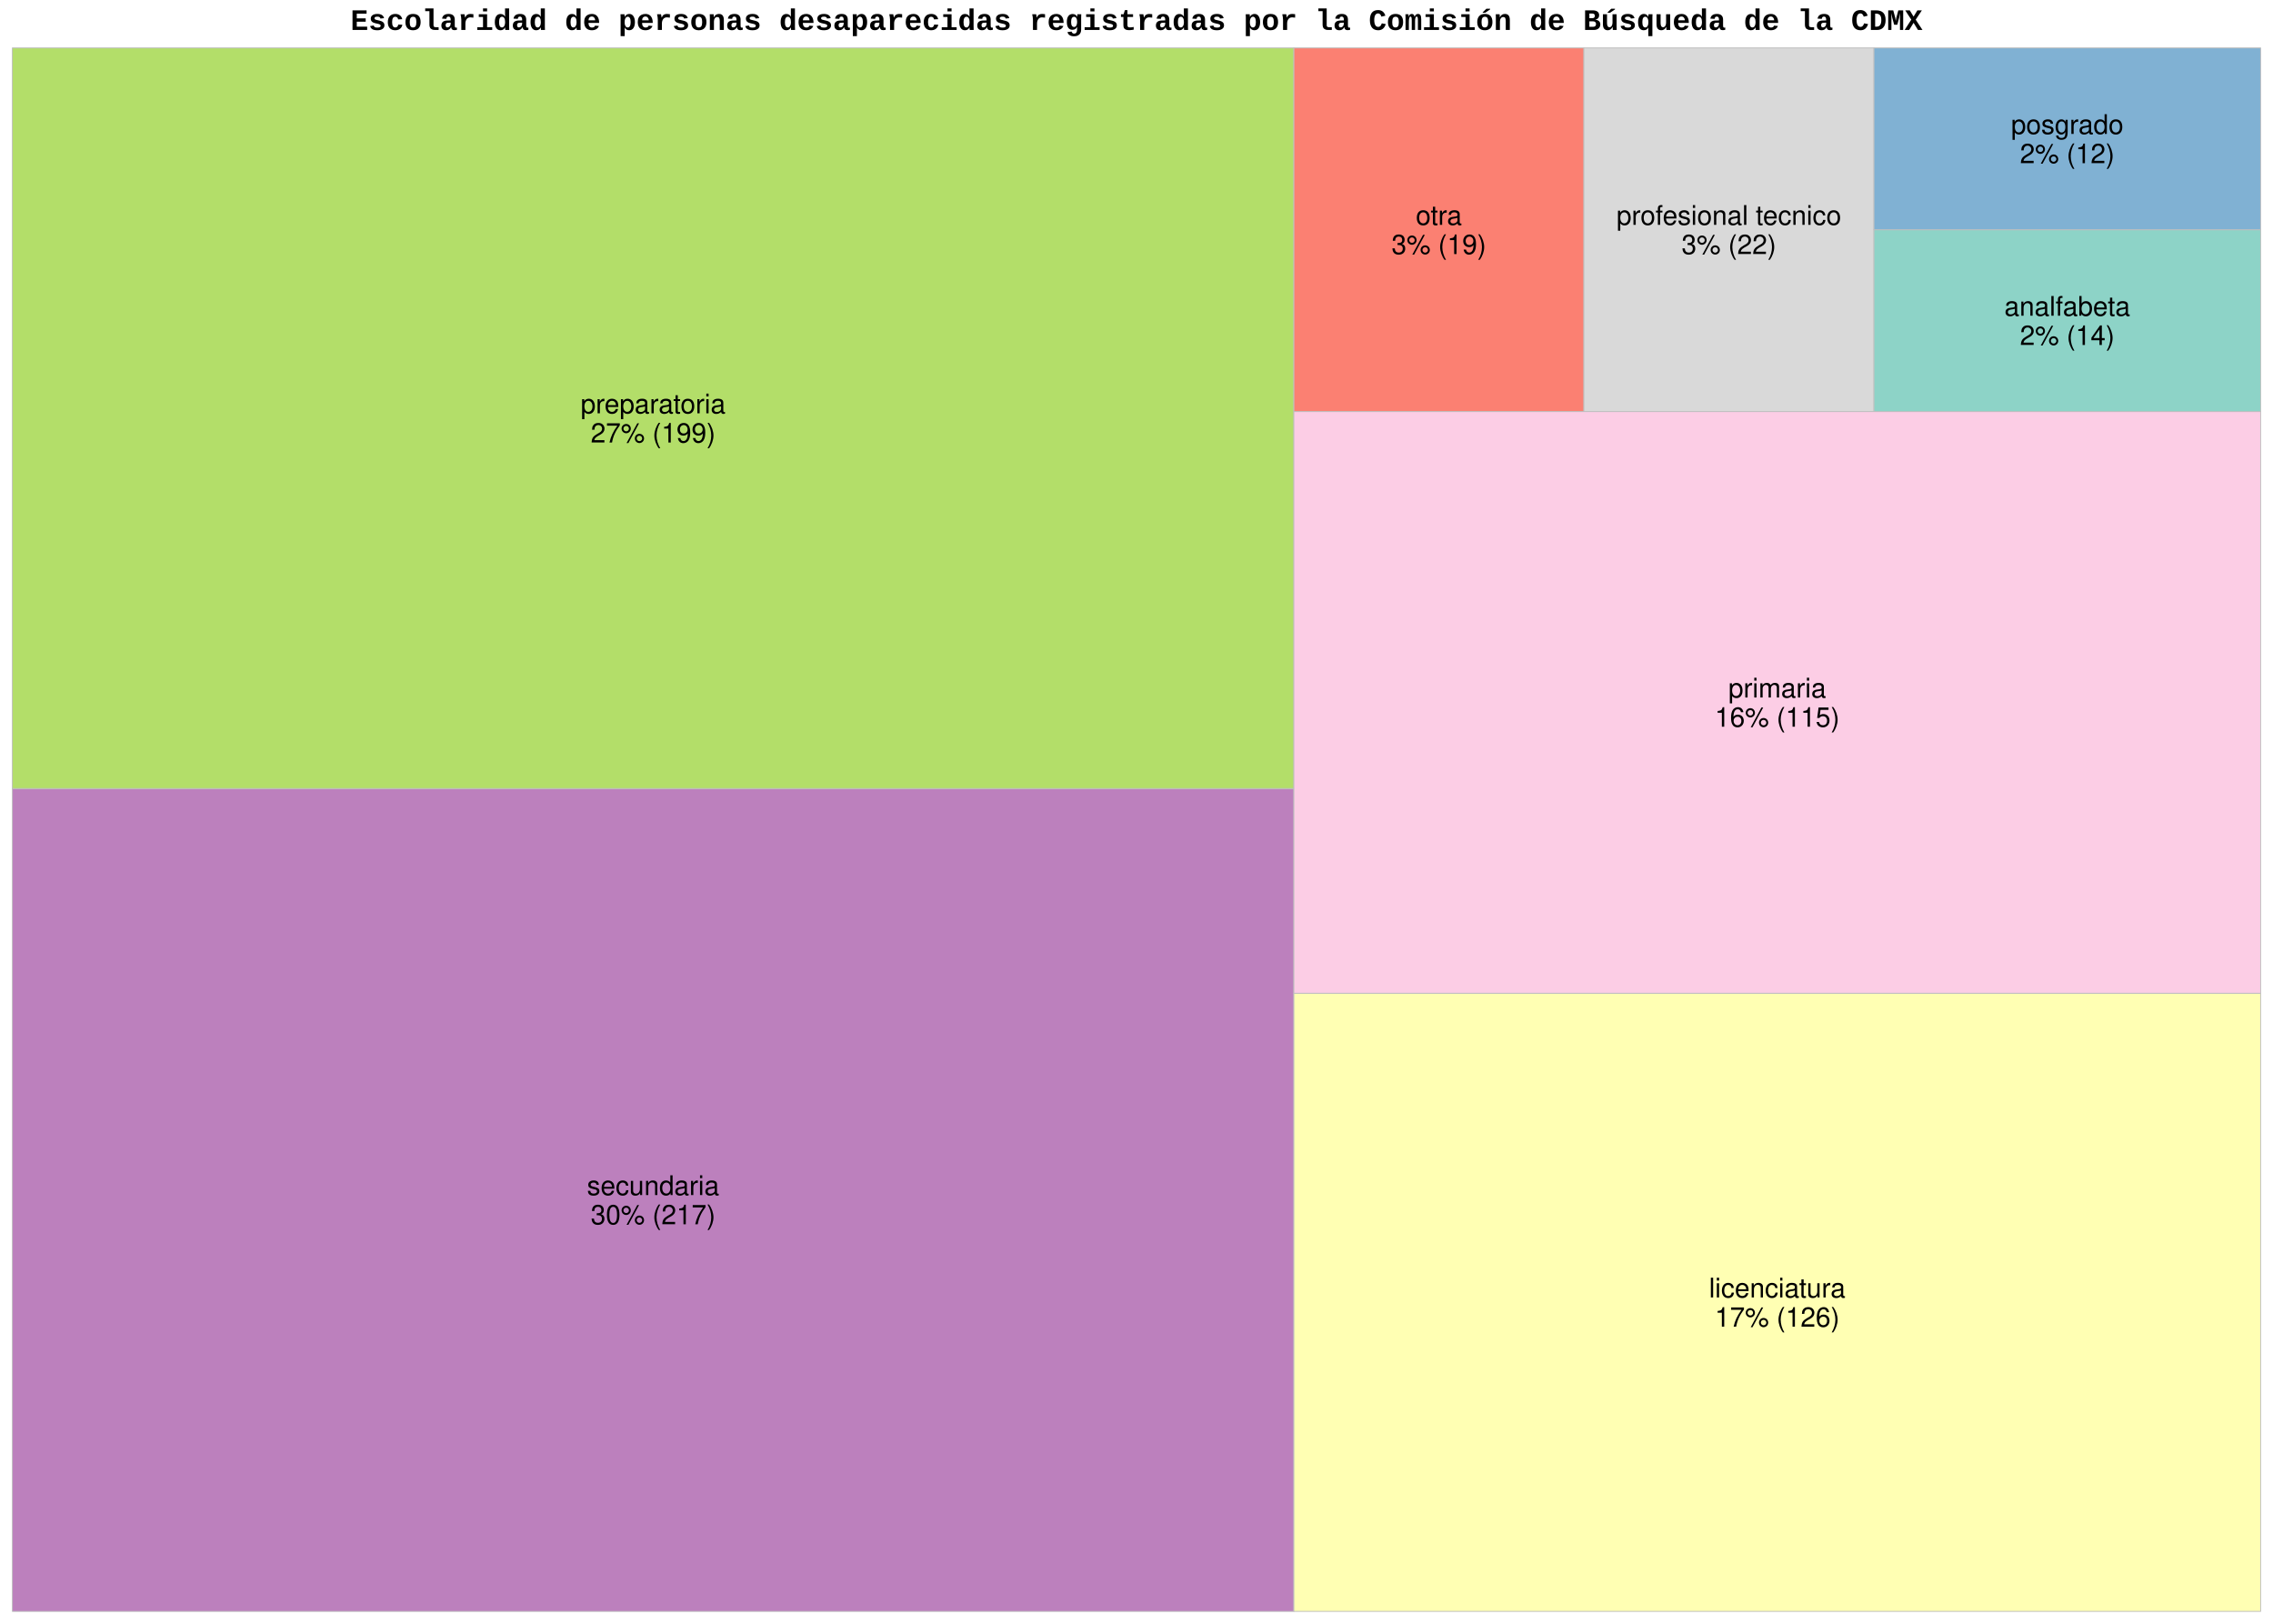
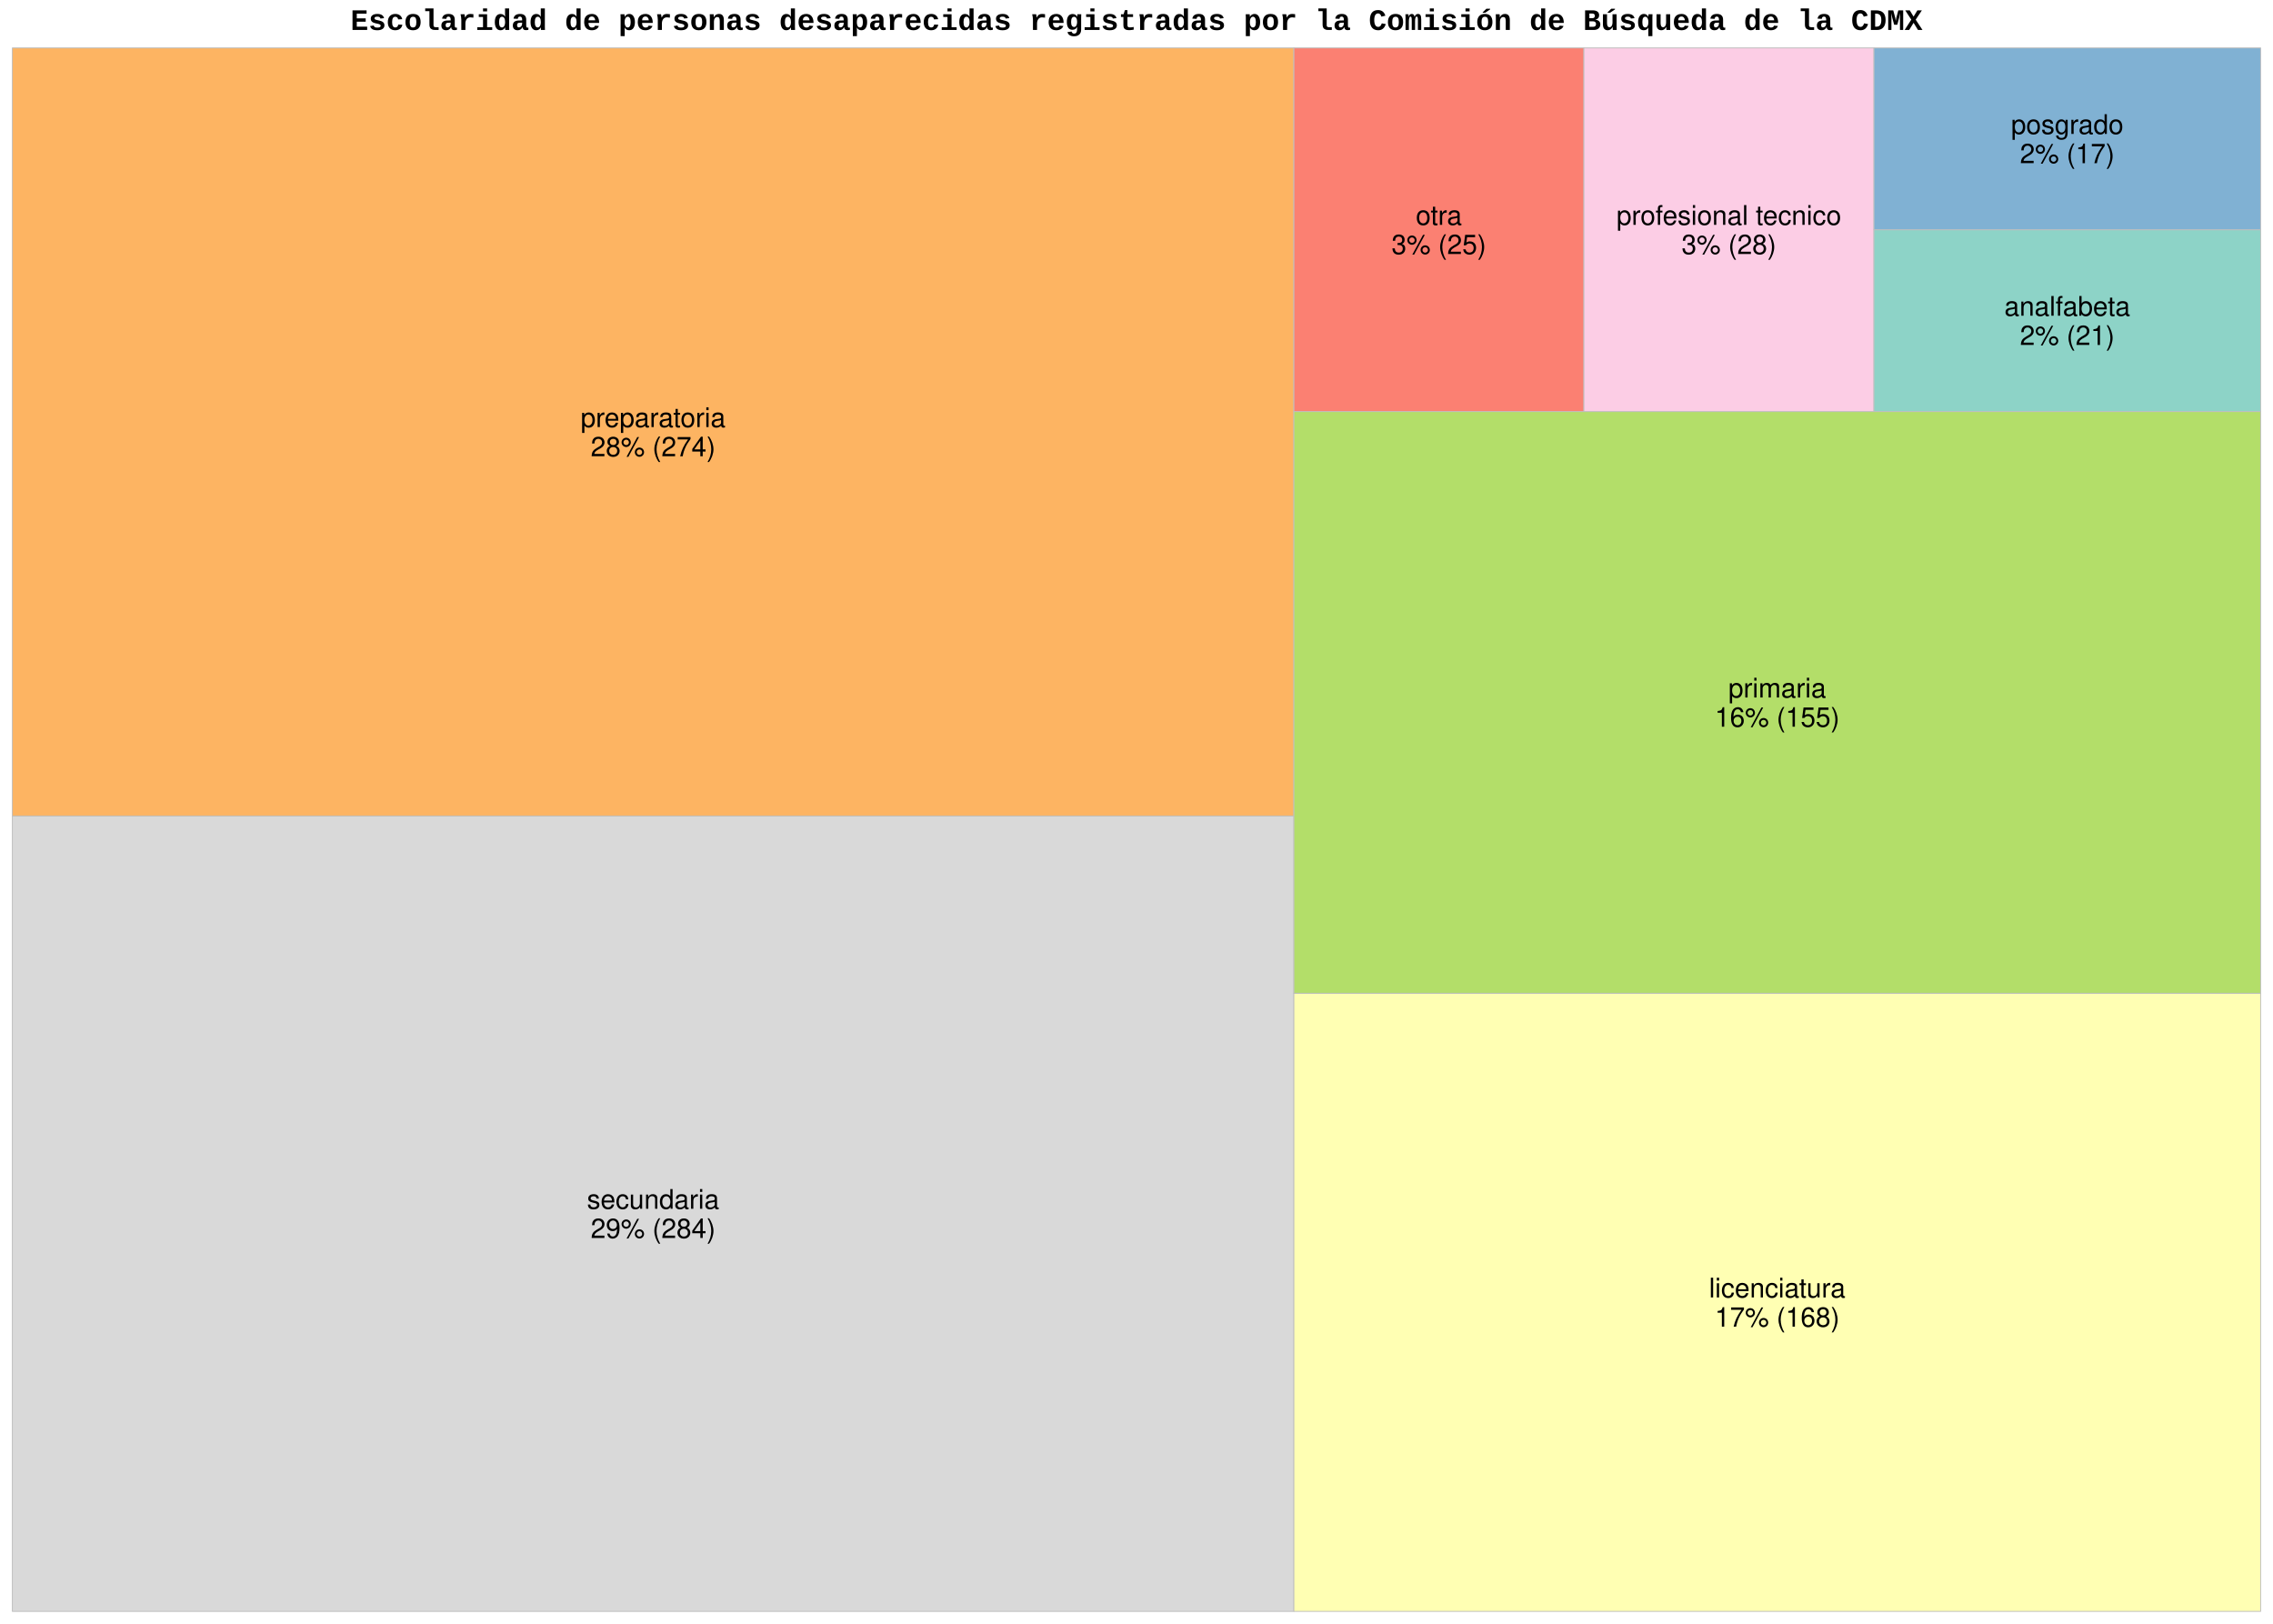
<svg xmlns="http://www.w3.org/2000/svg" class="svglite" width="1008.00pt" height="720.00pt" viewBox="0 0 1008.00 720.00">
  <defs>
    <style type="text/css">
    .svglite line, .svglite polyline, .svglite polygon, .svglite path, .svglite rect, .svglite circle {
      fill: none;
      stroke: #000000;
      stroke-linecap: round;
      stroke-linejoin: round;
      stroke-miterlimit: 10.00;
    }
  </style>
  </defs>
  <rect width="100%" height="100%" style="stroke: none; fill: none;" />
  <defs>
    <clipPath id="cpMC4wMHwxMDA4LjAwfDAuMDB8NzIwLjAw">
      <rect x="0.00" y="0.00" width="1008.00" height="720.00" />
    </clipPath>
  </defs>
  <g clip-path="url(#cpMC4wMHwxMDA4LjAwfDAuMDB8NzIwLjAw)">
</g>
  <defs>
    <clipPath id="cpNS40OHwxMDAyLjUyfDIxLjI1fDcxNC41Mg==">
      <rect x="5.48" y="21.25" width="997.04" height="693.27" />
    </clipPath>
  </defs>
  <g clip-path="url(#cpNS40OHwxMDAyLjUyfDIxLjI1fDcxNC41Mg==)">
-     <polygon points="5.48,714.52 573.79,714.52 573.79,714.52 573.79,714.52 573.79,714.52 573.79,714.52 573.79,714.52 573.79,714.52 573.79,714.52 573.79,714.52 573.79,714.52 573.79,714.52 573.79,714.52 573.79,714.52 573.79,349.64 573.79,349.64 573.79,349.64 573.79,349.64 573.79,349.64 573.79,349.64 573.79,349.64 573.79,349.64 573.79,349.64 573.79,349.64 573.79,349.64 573.79,349.64 5.48,349.64 5.48,349.64 5.48,349.64 5.48,349.64 5.48,349.64 5.48,349.64 5.48,349.64 5.48,349.64 5.48,349.64 5.48,349.64 5.48,349.64 5.48,349.64 5.48,349.64 5.48,714.52 5.48,714.52 5.48,714.52 5.48,714.52 5.48,714.52 5.48,714.52 5.48,714.52 5.48,714.52 5.48,714.52 5.48,714.52 5.48,714.52 5.48,714.52 " style="stroke-width: 0.38; stroke: #BEBEBE; fill: #BC80BD;" />
-     <polygon points="5.48,349.64 573.79,349.64 573.79,349.64 573.79,349.64 573.79,349.64 573.79,349.64 573.79,349.64 573.79,349.64 573.79,349.64 573.79,349.64 573.79,349.64 573.79,349.64 573.79,349.64 573.79,349.64 573.79,21.25 573.79,21.25 573.79,21.25 573.79,21.25 573.79,21.25 573.79,21.25 573.79,21.25 573.79,21.25 573.79,21.25 573.79,21.25 573.79,21.25 573.79,21.25 5.48,21.25 5.48,21.25 5.48,21.25 5.48,21.25 5.48,21.25 5.48,21.25 5.48,21.25 5.48,21.25 5.48,21.25 5.48,21.25 5.48,21.25 5.48,21.25 5.48,21.25 5.48,349.64 5.48,349.64 5.48,349.64 5.48,349.64 5.48,349.64 5.48,349.64 5.48,349.64 5.48,349.64 5.48,349.64 5.48,349.64 5.48,349.64 5.48,349.64 " style="stroke-width: 0.38; stroke: #BEBEBE; fill: #B3DE69;" />
+     <polygon points="5.48,714.52 573.79,714.52 573.79,714.52 573.79,714.52 573.79,714.52 573.79,714.52 573.79,714.52 573.79,714.52 573.79,714.52 573.79,714.52 573.79,714.52 573.79,714.52 573.79,714.52 573.79,714.52 573.79,361.81 573.79,361.81 573.79,361.81 573.79,361.81 573.79,361.81 573.79,361.81 573.79,361.81 573.79,361.81 573.79,361.81 573.79,361.81 573.79,361.81 573.79,361.81 5.48,361.81 5.48,361.81 5.48,361.81 5.48,361.81 5.48,361.81 5.48,361.81 5.48,361.81 5.48,361.81 5.48,361.81 5.48,361.81 5.48,361.81 5.48,361.81 5.48,361.81 5.48,714.52 5.48,714.52 5.48,714.52 5.48,714.52 5.48,714.52 5.48,714.52 5.48,714.52 5.48,714.52 5.48,714.52 5.48,714.52 5.48,714.52 5.48,714.52 " style="stroke-width: 0.38; stroke: #BEBEBE; fill: #D9D9D9;" />
+     <polygon points="5.48,361.81 573.79,361.81 573.79,361.81 573.79,361.81 573.79,361.81 573.79,361.81 573.79,361.81 573.79,361.81 573.79,361.81 573.79,361.81 573.79,361.81 573.79,361.81 573.79,361.81 573.79,361.81 573.79,21.25 573.79,21.25 573.79,21.25 573.79,21.25 573.79,21.25 573.79,21.25 573.79,21.25 573.79,21.25 573.79,21.25 573.79,21.25 573.79,21.25 573.79,21.25 5.48,21.25 5.48,21.25 5.48,21.25 5.48,21.25 5.48,21.25 5.48,21.25 5.48,21.25 5.48,21.25 5.48,21.25 5.48,21.25 5.48,21.25 5.48,21.25 5.48,21.25 5.48,361.81 5.48,361.81 5.48,361.81 5.48,361.81 5.48,361.81 5.48,361.81 5.48,361.81 5.48,361.81 5.48,361.81 5.48,361.81 5.48,361.81 5.48,361.81 " style="stroke-width: 0.38; stroke: #BEBEBE; fill: #FDB462;" />
    <polygon points="573.79,714.52 1002.52,714.52 1002.52,714.52 1002.52,714.52 1002.52,714.52 1002.52,714.52 1002.52,714.52 1002.52,714.52 1002.52,714.52 1002.52,714.52 1002.52,714.52 1002.52,714.52 1002.52,714.52 1002.52,714.52 1002.52,440.44 1002.52,440.44 1002.52,440.44 1002.52,440.44 1002.52,440.44 1002.52,440.44 1002.52,440.44 1002.52,440.44 1002.52,440.44 1002.52,440.44 1002.52,440.44 1002.52,440.44 573.79,440.44 573.79,440.44 573.79,440.44 573.79,440.44 573.79,440.44 573.79,440.44 573.79,440.44 573.79,440.44 573.79,440.44 573.79,440.44 573.79,440.44 573.79,440.44 573.79,440.44 573.79,714.52 573.79,714.52 573.79,714.52 573.79,714.52 573.79,714.52 573.79,714.52 573.79,714.52 573.79,714.52 573.79,714.52 573.79,714.52 573.79,714.52 573.79,714.52 " style="stroke-width: 0.38; stroke: #BEBEBE; fill: #FFFFB3;" />
-     <polygon points="573.79,440.44 1002.52,440.44 1002.52,440.44 1002.52,440.44 1002.52,440.44 1002.52,440.44 1002.52,440.44 1002.52,440.44 1002.52,440.44 1002.52,440.44 1002.52,440.44 1002.52,440.44 1002.52,440.44 1002.52,440.44 1002.52,182.48 1002.52,182.48 1002.52,182.48 1002.52,182.48 1002.52,182.48 1002.52,182.48 1002.52,182.48 1002.52,182.48 1002.52,182.48 1002.52,182.48 1002.52,182.48 1002.52,182.48 573.79,182.48 573.79,182.48 573.79,182.48 573.79,182.48 573.79,182.48 573.79,182.48 573.79,182.48 573.79,182.48 573.79,182.48 573.79,182.48 573.79,182.48 573.79,182.48 573.79,182.48 573.79,440.44 573.79,440.44 573.79,440.44 573.79,440.44 573.79,440.44 573.79,440.44 573.79,440.44 573.79,440.44 573.79,440.44 573.79,440.44 573.79,440.44 573.79,440.44 " style="stroke-width: 0.38; stroke: #BEBEBE; fill: #FCCDE5;" />
+     <polygon points="573.79,440.44 1002.52,440.44 1002.52,440.44 1002.52,440.44 1002.52,440.44 1002.52,440.44 1002.52,440.44 1002.52,440.44 1002.52,440.44 1002.52,440.44 1002.52,440.44 1002.52,440.44 1002.52,440.44 1002.52,440.44 1002.52,182.48 1002.52,182.48 1002.52,182.48 1002.52,182.48 1002.52,182.48 1002.52,182.48 1002.52,182.48 1002.52,182.48 1002.52,182.48 1002.52,182.48 1002.52,182.48 1002.52,182.48 573.79,182.48 573.79,182.48 573.79,182.48 573.79,182.48 573.79,182.48 573.79,182.48 573.79,182.48 573.79,182.48 573.79,182.48 573.79,182.48 573.79,182.48 573.79,182.48 573.79,182.48 573.79,440.44 573.79,440.44 573.79,440.44 573.79,440.44 573.79,440.44 573.79,440.44 573.79,440.44 573.79,440.44 573.79,440.44 573.79,440.44 573.79,440.44 573.79,440.44 " style="stroke-width: 0.38; stroke: #BEBEBE; fill: #B3DE69;" />
    <polygon points="573.79,182.48 702.41,182.48 702.41,182.48 702.41,182.48 702.41,182.48 702.41,182.48 702.41,182.48 702.41,182.48 702.41,182.48 702.41,182.48 702.41,182.48 702.41,182.48 702.41,182.48 702.41,182.48 702.41,21.25 702.41,21.25 702.41,21.25 702.41,21.25 702.41,21.25 702.41,21.25 702.41,21.25 702.41,21.25 702.41,21.25 702.41,21.25 702.41,21.25 702.41,21.25 573.79,21.25 573.79,21.25 573.79,21.25 573.79,21.25 573.79,21.25 573.79,21.25 573.79,21.25 573.79,21.25 573.79,21.25 573.79,21.25 573.79,21.25 573.79,21.25 573.79,21.25 573.79,182.48 573.79,182.48 573.79,182.48 573.79,182.48 573.79,182.48 573.79,182.48 573.79,182.48 573.79,182.48 573.79,182.48 573.79,182.48 573.79,182.48 573.79,182.48 " style="stroke-width: 0.38; stroke: #BEBEBE; fill: #FB8072;" />
-     <polygon points="702.41,182.48 831.03,182.48 831.03,182.48 831.03,182.48 831.03,182.48 831.03,182.48 831.03,182.48 831.03,182.48 831.03,182.48 831.03,182.48 831.03,182.48 831.03,182.48 831.03,182.48 831.03,182.48 831.03,21.25 831.03,21.25 831.03,21.25 831.03,21.25 831.03,21.25 831.03,21.25 831.03,21.25 831.03,21.25 831.03,21.25 831.03,21.25 831.03,21.25 831.03,21.25 702.41,21.25 702.41,21.25 702.41,21.25 702.41,21.25 702.41,21.25 702.41,21.25 702.41,21.25 702.41,21.25 702.41,21.25 702.41,21.25 702.41,21.25 702.41,21.25 702.41,21.25 702.41,182.48 702.41,182.48 702.41,182.48 702.41,182.48 702.41,182.48 702.41,182.48 702.41,182.48 702.41,182.48 702.41,182.48 702.41,182.48 702.41,182.48 702.41,182.48 " style="stroke-width: 0.38; stroke: #BEBEBE; fill: #D9D9D9;" />
+     <polygon points="702.41,182.48 831.03,182.48 831.03,182.48 831.03,182.48 831.03,182.48 831.03,182.48 831.03,182.48 831.03,182.48 831.03,182.48 831.03,182.48 831.03,182.48 831.03,182.48 831.03,182.48 831.03,182.48 831.03,21.25 831.03,21.25 831.03,21.25 831.03,21.25 831.03,21.25 831.03,21.25 831.03,21.25 831.03,21.25 831.03,21.25 831.03,21.25 831.03,21.25 831.03,21.25 702.41,21.25 702.41,21.25 702.41,21.25 702.41,21.25 702.41,21.25 702.41,21.25 702.41,21.25 702.41,21.25 702.41,21.25 702.41,21.25 702.41,21.25 702.41,21.25 702.41,21.25 702.41,182.48 702.41,182.48 702.41,182.48 702.41,182.48 702.41,182.48 702.41,182.48 702.41,182.48 702.41,182.48 702.41,182.48 702.41,182.48 702.41,182.48 702.41,182.48 " style="stroke-width: 0.38; stroke: #BEBEBE; fill: #FCCDE5;" />
    <polygon points="831.03,182.48 1002.52,182.48 1002.52,182.48 1002.52,182.48 1002.52,182.48 1002.52,182.48 1002.52,182.48 1002.52,182.48 1002.52,182.48 1002.52,182.48 1002.52,182.48 1002.52,182.48 1002.52,182.48 1002.52,182.48 1002.52,101.87 1002.52,101.87 1002.52,101.87 1002.52,101.87 1002.52,101.87 1002.52,101.87 1002.52,101.87 1002.52,101.87 1002.52,101.87 1002.52,101.87 1002.52,101.87 1002.52,101.87 831.03,101.87 831.03,101.87 831.03,101.87 831.03,101.87 831.03,101.87 831.03,101.87 831.03,101.87 831.03,101.87 831.03,101.87 831.03,101.87 831.03,101.87 831.03,101.87 831.03,101.87 831.03,182.48 831.03,182.48 831.03,182.48 831.03,182.48 831.03,182.48 831.03,182.48 831.03,182.48 831.03,182.48 831.03,182.48 831.03,182.48 831.03,182.48 831.03,182.48 " style="stroke-width: 0.38; stroke: #BEBEBE; fill: #8DD3C7;" />
    <polygon points="831.03,101.87 1002.52,101.87 1002.52,101.87 1002.52,101.87 1002.52,101.87 1002.52,101.87 1002.52,101.87 1002.52,101.87 1002.52,101.87 1002.52,101.87 1002.52,101.87 1002.52,101.87 1002.52,101.87 1002.52,101.87 1002.52,21.25 1002.52,21.25 1002.52,21.25 1002.52,21.25 1002.52,21.25 1002.52,21.25 1002.52,21.25 1002.52,21.25 1002.52,21.25 1002.52,21.25 1002.52,21.25 1002.52,21.25 831.03,21.25 831.03,21.25 831.03,21.25 831.03,21.25 831.03,21.25 831.03,21.25 831.03,21.25 831.03,21.25 831.03,21.25 831.03,21.25 831.03,21.25 831.03,21.25 831.03,21.25 831.03,101.87 831.03,101.87 831.03,101.87 831.03,101.87 831.03,101.87 831.03,101.87 831.03,101.87 831.03,101.87 831.03,101.87 831.03,101.87 831.03,101.87 831.03,101.87 " style="stroke-width: 0.38; stroke: #BEBEBE; fill: #80B1D3;" />
-     <text x="289.64" y="529.91" text-anchor="middle" style="font-size: 12.00px; font-family: Helvetica;" textLength="58.70px" lengthAdjust="spacingAndGlyphs">secundaria</text>
-     <text x="289.64" y="542.87" text-anchor="middle" style="font-size: 12.00px; font-family: Helvetica;" textLength="55.37px" lengthAdjust="spacingAndGlyphs">30% (217)</text>
-     <text x="289.64" y="183.27" text-anchor="middle" style="font-size: 12.00px; font-family: Helvetica;" textLength="64.71px" lengthAdjust="spacingAndGlyphs">preparatoria</text>
-     <text x="289.64" y="196.23" text-anchor="middle" style="font-size: 12.00px; font-family: Helvetica;" textLength="55.37px" lengthAdjust="spacingAndGlyphs">27% (199)</text>
+     <text x="289.64" y="535.99" text-anchor="middle" style="font-size: 12.00px; font-family: Helvetica;" textLength="58.70px" lengthAdjust="spacingAndGlyphs">secundaria</text>
+     <text x="289.64" y="548.95" text-anchor="middle" style="font-size: 12.00px; font-family: Helvetica;" textLength="55.37px" lengthAdjust="spacingAndGlyphs">29% (284)</text>
+     <text x="289.64" y="189.36" text-anchor="middle" style="font-size: 12.00px; font-family: Helvetica;" textLength="64.71px" lengthAdjust="spacingAndGlyphs">preparatoria</text>
+     <text x="289.64" y="202.32" text-anchor="middle" style="font-size: 12.00px; font-family: Helvetica;" textLength="55.37px" lengthAdjust="spacingAndGlyphs">28% (274)</text>
    <text x="788.16" y="575.31" text-anchor="middle" style="font-size: 12.00px; font-family: Helvetica;" textLength="60.69px" lengthAdjust="spacingAndGlyphs">licenciatura</text>
-     <text x="788.16" y="588.27" text-anchor="middle" style="font-size: 12.00px; font-family: Helvetica;" textLength="55.37px" lengthAdjust="spacingAndGlyphs">17% (126)</text>
+     <text x="788.16" y="588.27" text-anchor="middle" style="font-size: 12.00px; font-family: Helvetica;" textLength="55.37px" lengthAdjust="spacingAndGlyphs">17% (168)</text>
    <text x="788.16" y="309.28" text-anchor="middle" style="font-size: 12.00px; font-family: Helvetica;" textLength="43.34px" lengthAdjust="spacingAndGlyphs">primaria</text>
-     <text x="788.16" y="322.24" text-anchor="middle" style="font-size: 12.00px; font-family: Helvetica;" textLength="55.37px" lengthAdjust="spacingAndGlyphs">16% (115)</text>
+     <text x="788.16" y="322.24" text-anchor="middle" style="font-size: 12.00px; font-family: Helvetica;" textLength="55.37px" lengthAdjust="spacingAndGlyphs">16% (155)</text>
    <text x="638.10" y="99.69" text-anchor="middle" style="font-size: 12.00px; font-family: Helvetica;" textLength="20.68px" lengthAdjust="spacingAndGlyphs">otra</text>
-     <text x="638.10" y="112.65" text-anchor="middle" style="font-size: 12.00px; font-family: Helvetica;" textLength="42.02px" lengthAdjust="spacingAndGlyphs">3% (19)</text>
+     <text x="638.10" y="112.65" text-anchor="middle" style="font-size: 12.00px; font-family: Helvetica;" textLength="42.02px" lengthAdjust="spacingAndGlyphs">3% (25)</text>
    <text x="766.72" y="99.69" text-anchor="middle" style="font-size: 12.00px; font-family: Helvetica;" textLength="100.05px" lengthAdjust="spacingAndGlyphs">profesional tecnico</text>
-     <text x="766.72" y="112.65" text-anchor="middle" style="font-size: 12.00px; font-family: Helvetica;" textLength="42.02px" lengthAdjust="spacingAndGlyphs">3% (22)</text>
+     <text x="766.72" y="112.65" text-anchor="middle" style="font-size: 12.00px; font-family: Helvetica;" textLength="42.02px" lengthAdjust="spacingAndGlyphs">3% (28)</text>
    <text x="916.78" y="140.00" text-anchor="middle" style="font-size: 12.00px; font-family: Helvetica;" textLength="56.05px" lengthAdjust="spacingAndGlyphs">analfabeta</text>
-     <text x="916.78" y="152.96" text-anchor="middle" style="font-size: 12.00px; font-family: Helvetica;" textLength="42.02px" lengthAdjust="spacingAndGlyphs">2% (14)</text>
+     <text x="916.78" y="152.96" text-anchor="middle" style="font-size: 12.00px; font-family: Helvetica;" textLength="42.02px" lengthAdjust="spacingAndGlyphs">2% (21)</text>
    <text x="916.78" y="59.39" text-anchor="middle" style="font-size: 12.00px; font-family: Helvetica;" textLength="50.04px" lengthAdjust="spacingAndGlyphs">posgrado</text>
-     <text x="916.78" y="72.35" text-anchor="middle" style="font-size: 12.00px; font-family: Helvetica;" textLength="42.02px" lengthAdjust="spacingAndGlyphs">2% (12)</text>
+     <text x="916.78" y="72.35" text-anchor="middle" style="font-size: 12.00px; font-family: Helvetica;" textLength="42.02px" lengthAdjust="spacingAndGlyphs">2% (17)</text>
  </g>
  <g clip-path="url(#cpMC4wMHwxMDA4LjAwfDAuMDB8NzIwLjAw)">
    <text x="504.00" y="13.29" text-anchor="middle" style="font-size: 13.20px; font-weight: bold; font-family: Courier New;" textLength="696.33px" lengthAdjust="spacingAndGlyphs">Escolaridad de personas desaparecidas registradas por la Comisión de Búsqueda de la CDMX</text>
  </g>
</svg>
